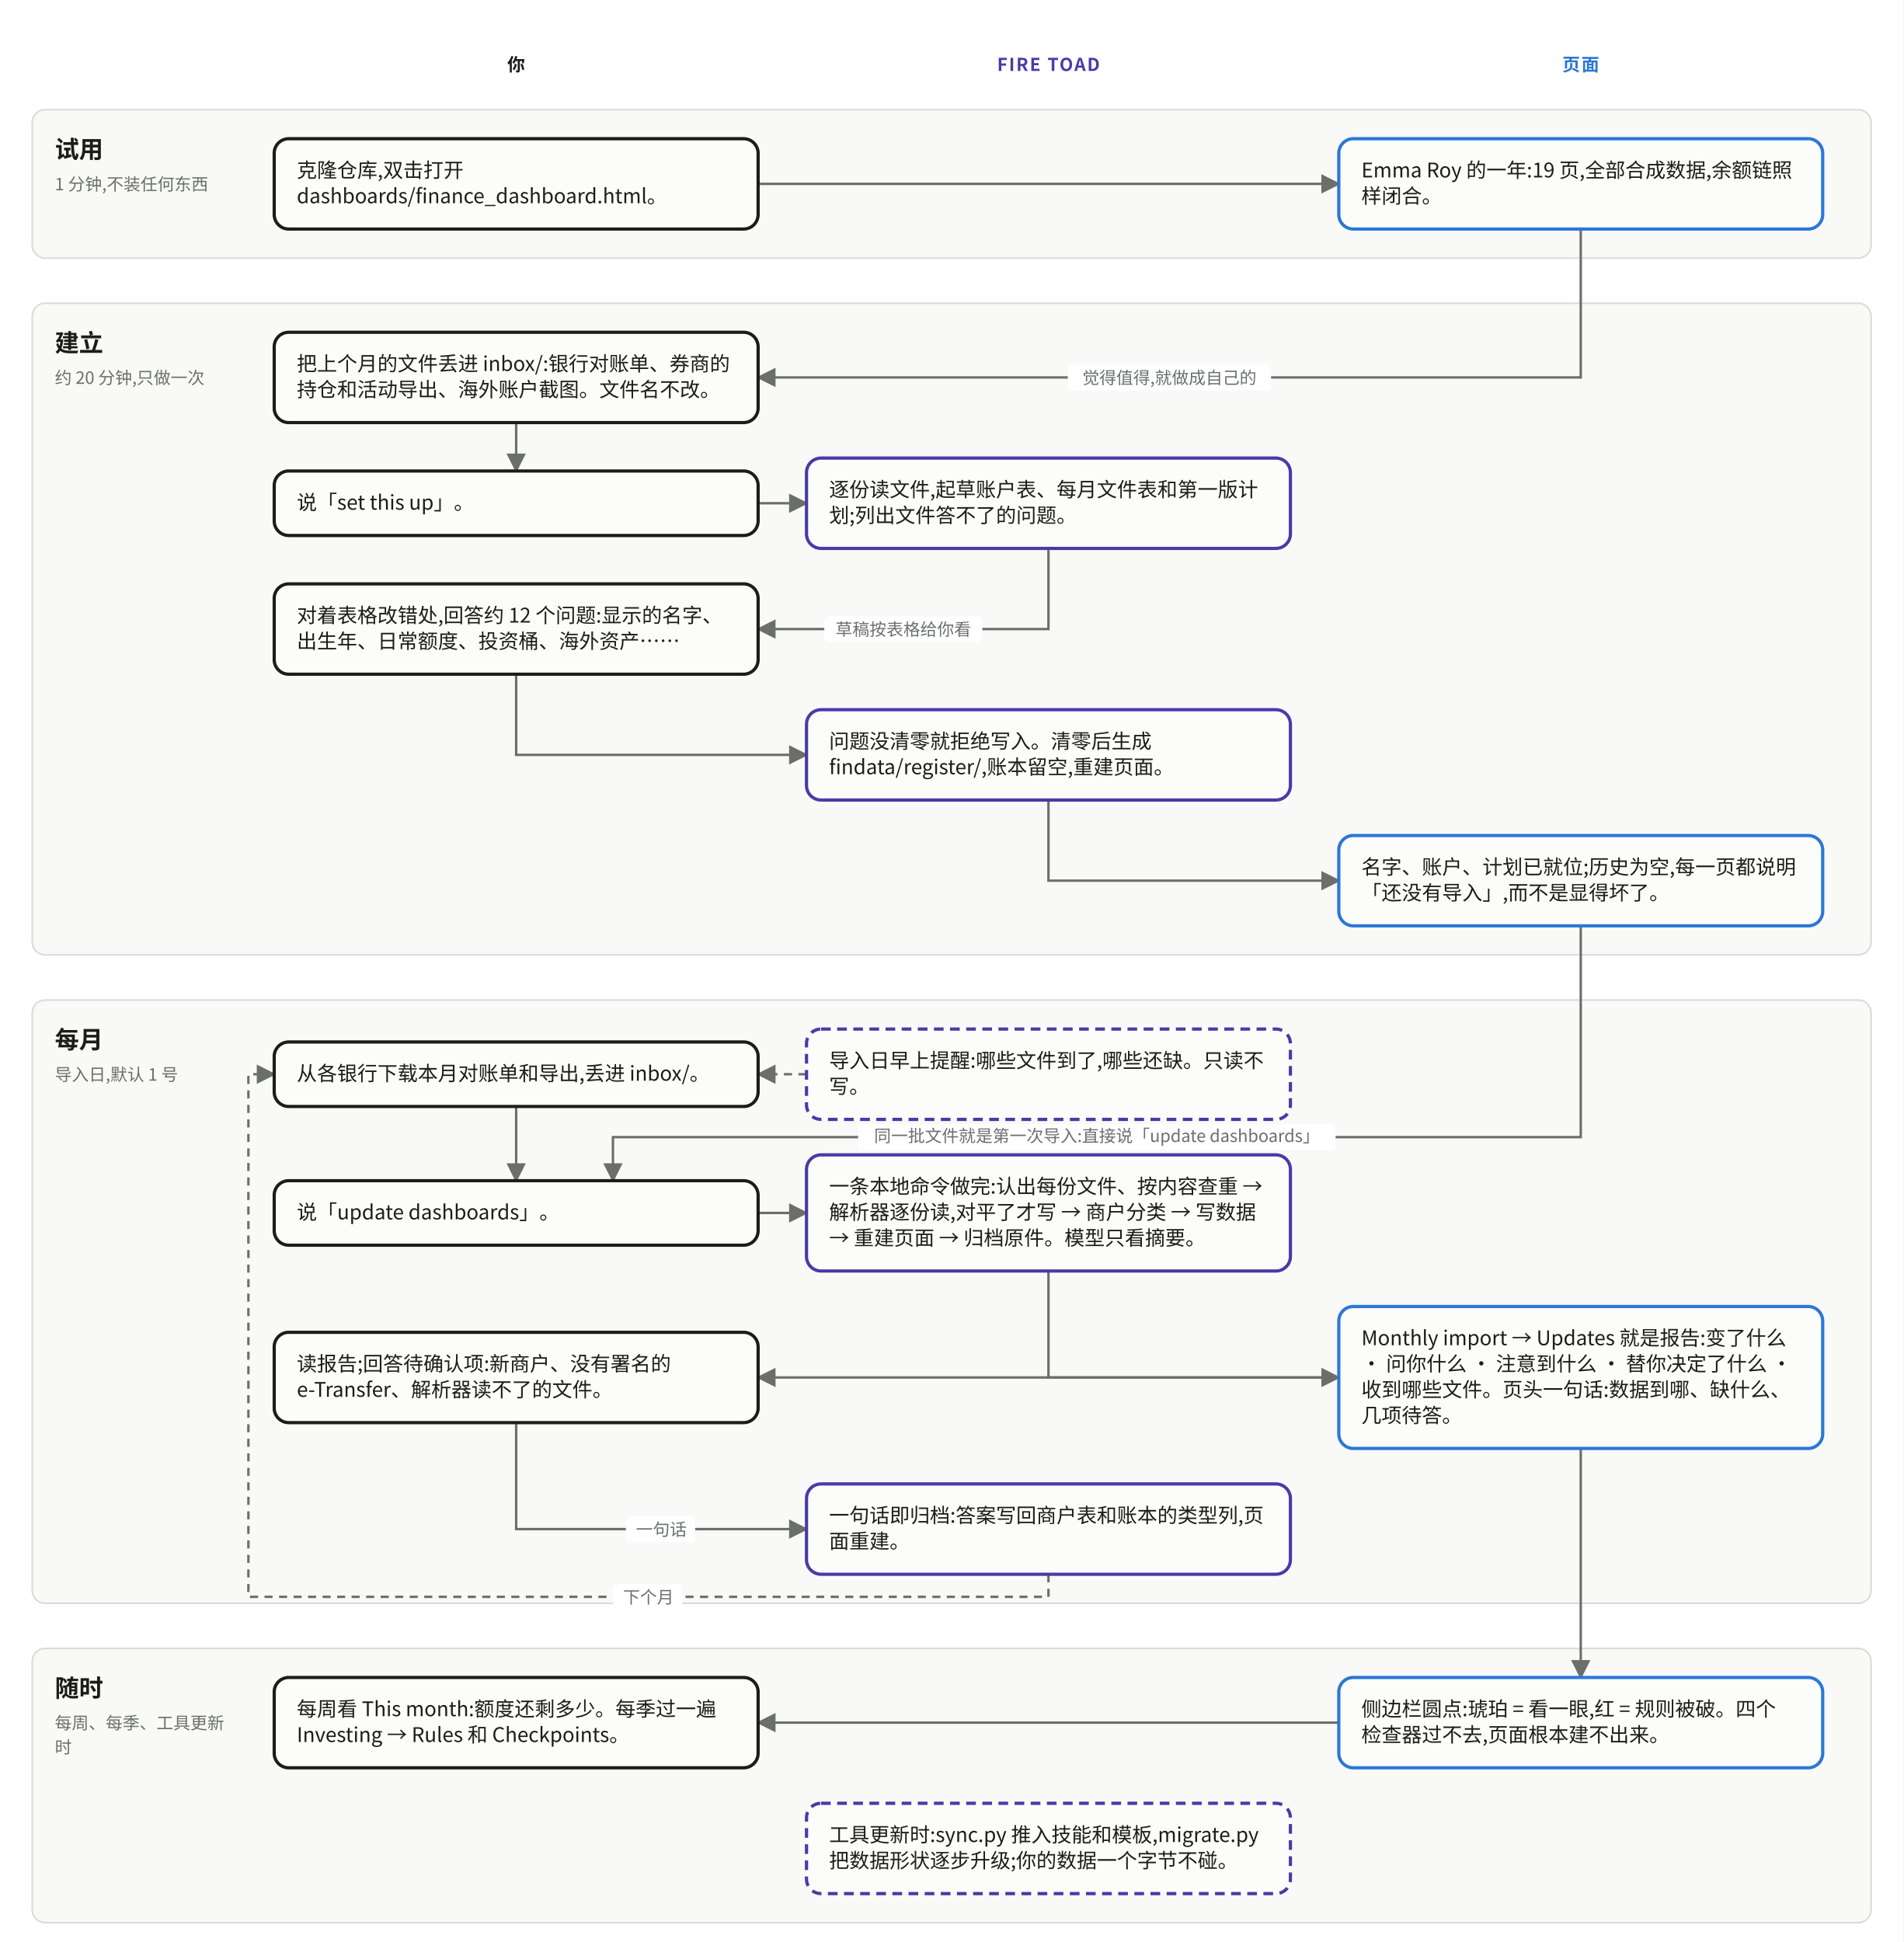
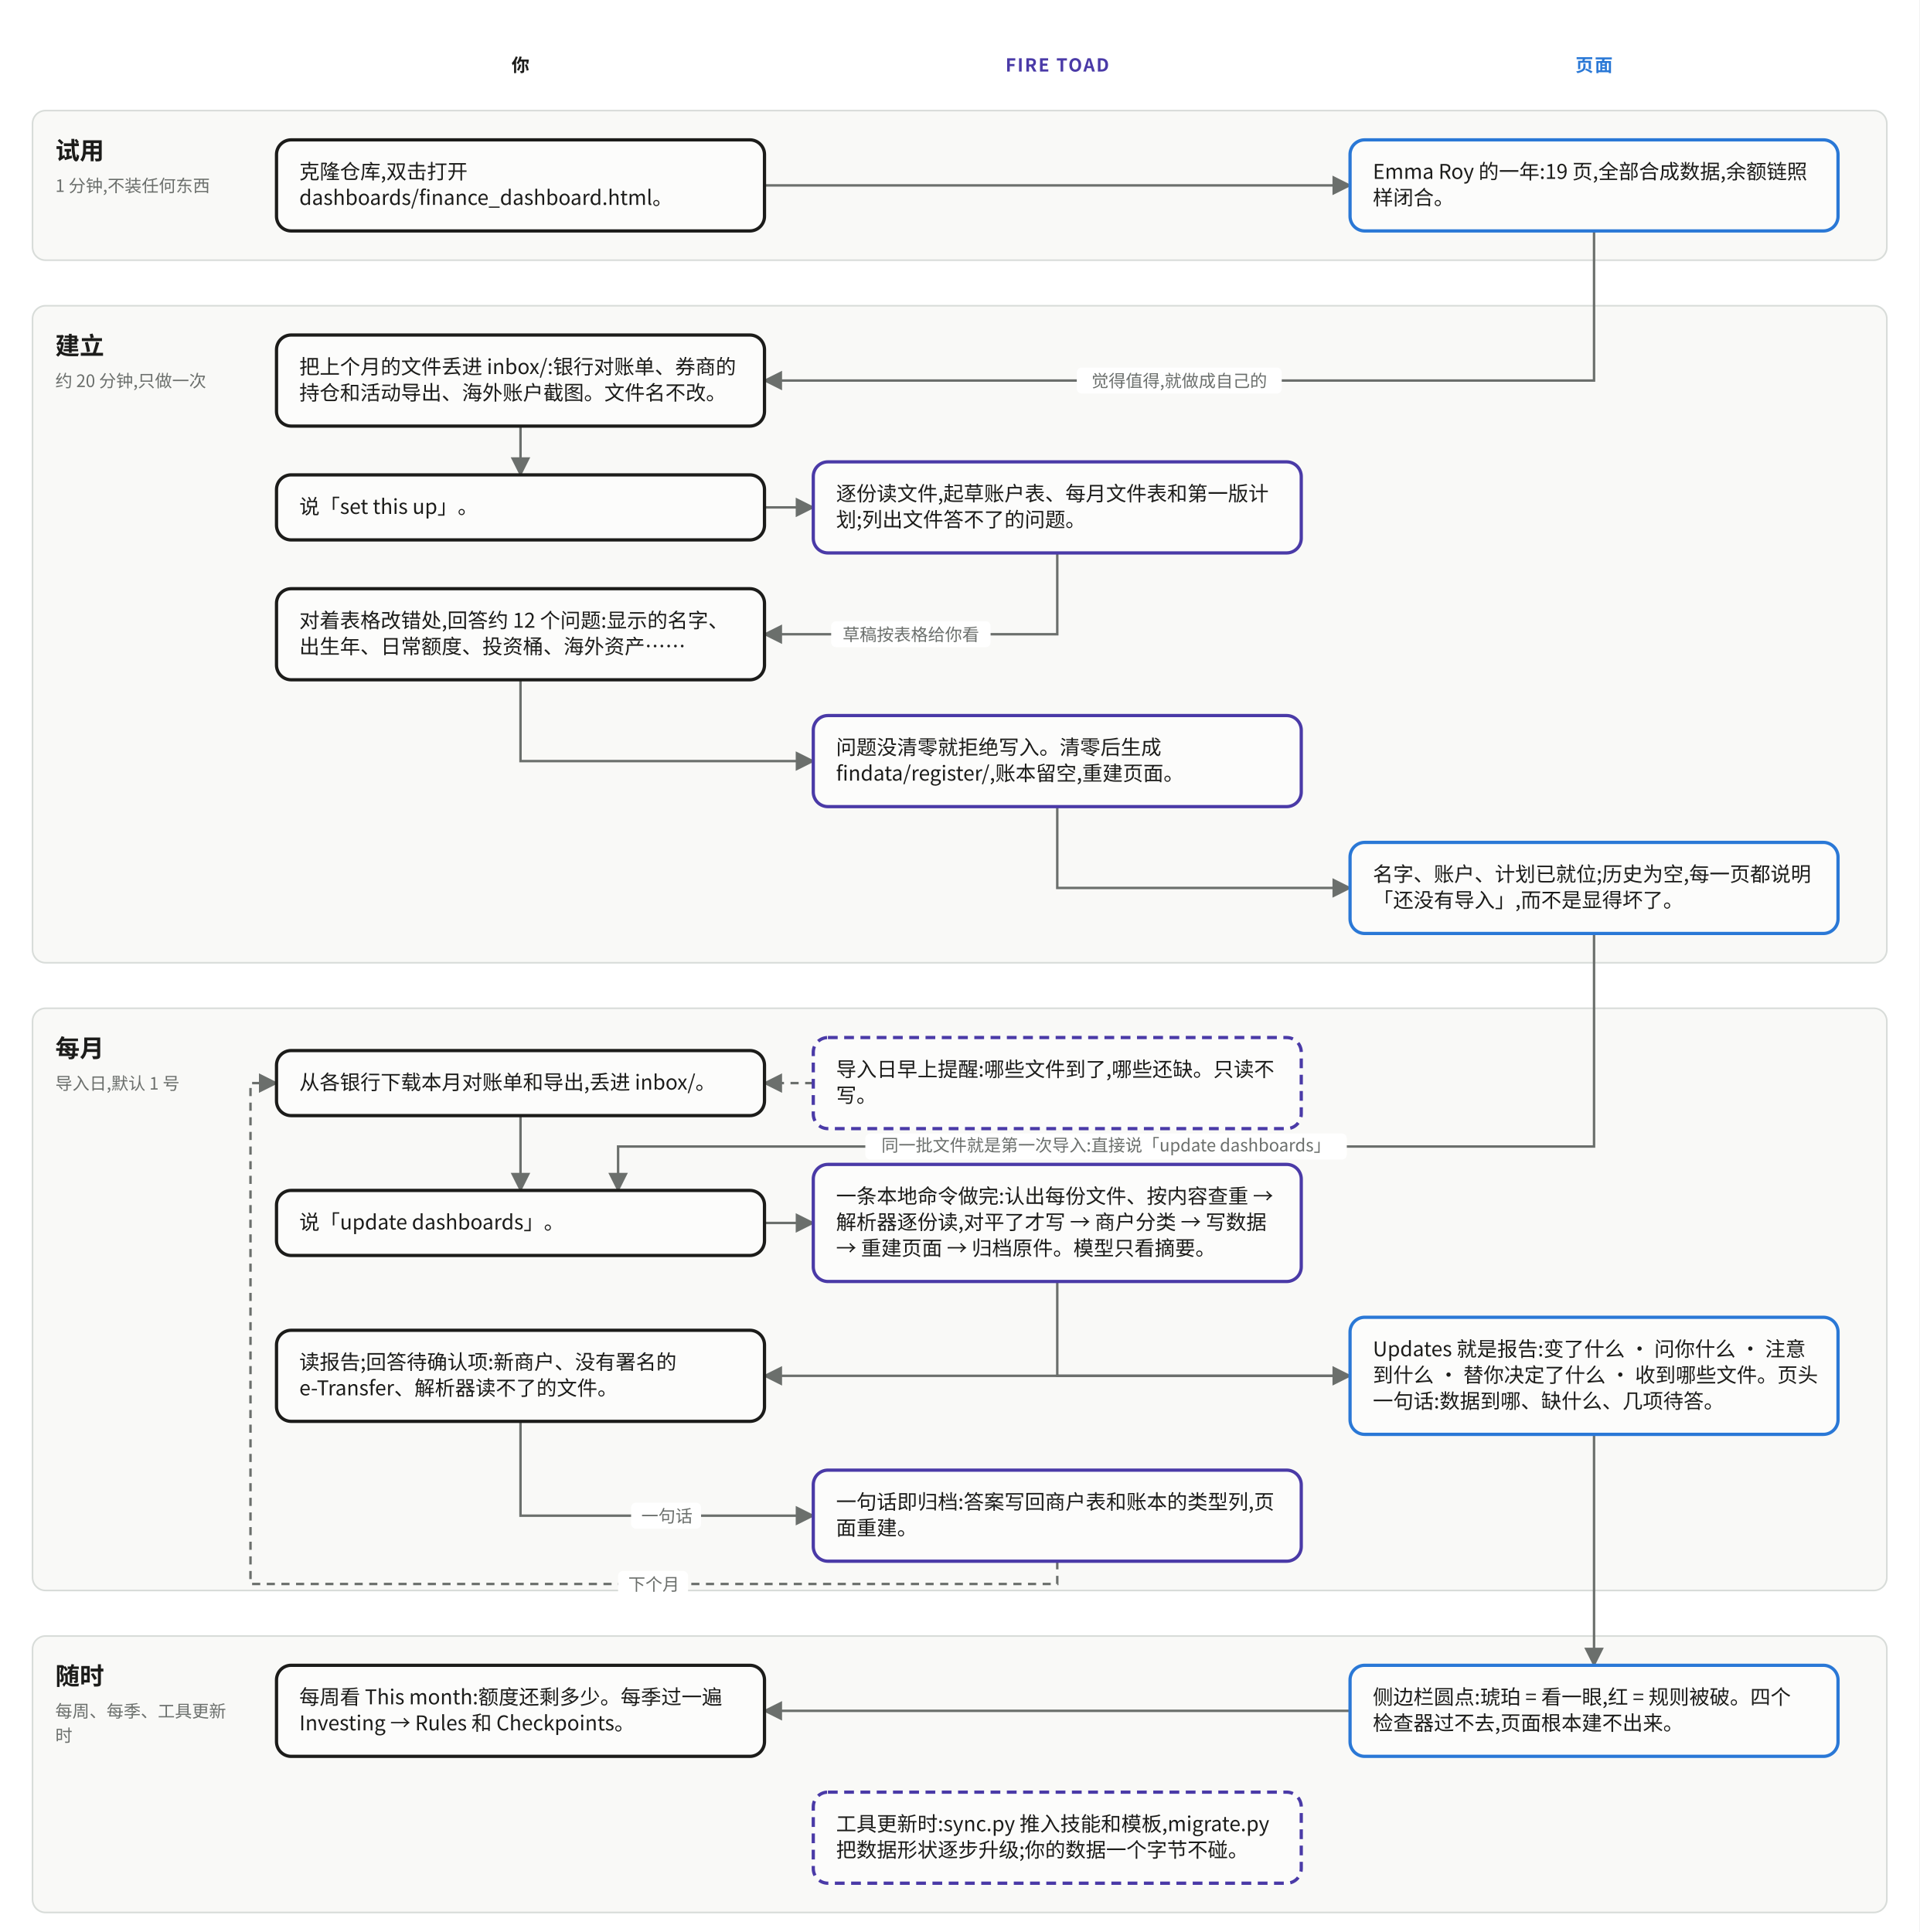
- <svg xmlns="http://www.w3.org/2000/svg" viewBox="0 0 1180 1204" width="1180" height="1204" font-family="system-ui, -apple-system, Segoe UI, PingFang SC, Noto Sans CJK SC, sans-serif" font-size="12.5">
+ <svg xmlns="http://www.w3.org/2000/svg" viewBox="0 0 1180 1188" width="1180" height="1188" font-family="system-ui, -apple-system, Segoe UI, PingFang SC, Noto Sans CJK SC, sans-serif" font-size="12.5">
  <defs>
    <marker id="arr" viewBox="0 0 10 10" refX="9" refY="5" markerWidth="8" markerHeight="8" orient="auto-start-reverse">
      <path d="M0,0 L10,5 L0,10 z" fill="#6b6f6c" />
    </marker>
  </defs>
-   <rect width="1180" height="1204" fill="white" />
+   <rect width="1180" height="1188" fill="white" />
  <rect x="20" y="68" width="1140" height="92" rx="8" fill="#f9f9f7" stroke="#d8dcd9" />
  <text x="34" y="98" fill="#1c1c1a" font-weight="700" font-size="15">试用</text>
  <text x="34" y="118" fill="#6b6f6c" font-size="10.5">1 分钟,不装任何东西</text>
  <rect x="20" y="188" width="1140" height="404" rx="8" fill="#f9f9f7" stroke="#d8dcd9" />
  <text x="34" y="218" fill="#1c1c1a" font-weight="700" font-size="15">建立</text>
  <text x="34" y="238" fill="#6b6f6c" font-size="10.5">约 20 分钟,只做一次</text>
-   <rect x="20" y="620" width="1140" height="374" rx="8" fill="#f9f9f7" stroke="#d8dcd9" />
+   <rect x="20" y="620" width="1140" height="358" rx="8" fill="#f9f9f7" stroke="#d8dcd9" />
  <text x="34" y="650" fill="#1c1c1a" font-weight="700" font-size="15">每月</text>
  <text x="34" y="670" fill="#6b6f6c" font-size="10.5">导入日,默认 1 号</text>
-   <rect x="20" y="1022" width="1140" height="170" rx="8" fill="#f9f9f7" stroke="#d8dcd9" />
-   <text x="34" y="1052" fill="#1c1c1a" font-weight="700" font-size="15">随时</text>
-   <text x="34" y="1072" fill="#6b6f6c" font-size="10.5">每周、每季、工具更新</text>
-   <text x="34" y="1087" fill="#6b6f6c" font-size="10.5">时</text>
+   <rect x="20" y="1006" width="1140" height="170" rx="8" fill="#f9f9f7" stroke="#d8dcd9" />
+   <text x="34" y="1036" fill="#1c1c1a" font-weight="700" font-size="15">随时</text>
+   <text x="34" y="1056" fill="#6b6f6c" font-size="10.5">每周、每季、工具更新</text>
+   <text x="34" y="1071" fill="#6b6f6c" font-size="10.5">时</text>
  <text x="320.0" y="44" text-anchor="middle" fill="#1c1c1a" font-weight="700" font-size="11" letter-spacing=".08em">你</text>
  <text x="650.0" y="44" text-anchor="middle" fill="#4a3aa7" font-weight="700" font-size="11" letter-spacing=".08em">FIRE TOAD</text>
  <text x="980.0" y="44" text-anchor="middle" fill="#2a78d6" font-weight="700" font-size="11" letter-spacing=".08em">页面</text>
  <path d="M470,114 L830,114" fill="none" stroke="#6b6f6c" stroke-width="1.5" marker-end="url(#arr)" />
  <path d="M980,142 L980,234 L470,234" fill="none" stroke="#6b6f6c" stroke-width="1.5" marker-end="url(#arr)" />
  <rect x="662" y="226" width="126" height="16" rx="3" fill="white" />
  <text x="725" y="238" text-anchor="middle" fill="#6b6f6c" font-size="10.5">觉得值得,就做成自己的</text>
  <path d="M320,262 L320,292" fill="none" stroke="#6b6f6c" stroke-width="1.5" marker-end="url(#arr)" />
  <path d="M470,312 L500,312" fill="none" stroke="#6b6f6c" stroke-width="1.5" marker-end="url(#arr)" />
  <path d="M650,340 L650,390 L470,390" fill="none" stroke="#6b6f6c" stroke-width="1.5" marker-end="url(#arr)" />
  <rect x="511" y="382" width="98" height="16" rx="3" fill="white" />
  <text x="560" y="394" text-anchor="middle" fill="#6b6f6c" font-size="10.5">草稿按表格给你看</text>
  <path d="M320,418 L320,468 L500,468" fill="none" stroke="#6b6f6c" stroke-width="1.5" marker-end="url(#arr)" />
  <path d="M650,496 L650,546 L830,546" fill="none" stroke="#6b6f6c" stroke-width="1.5" marker-end="url(#arr)" />
  <path d="M980,574 L980,705 L380,705 L380,732" fill="none" stroke="#6b6f6c" stroke-width="1.5" marker-end="url(#arr)" />
  <rect x="532" y="697" width="296" height="16" rx="3" fill="white" />
  <text x="680" y="708" text-anchor="middle" fill="#6b6f6c" font-size="10.5">同一批文件就是第一次导入:直接说「update dashboards」</text>
  <path d="M500,666 L470,666" fill="none" stroke="#6b6f6c" stroke-width="1.5" marker-end="url(#arr)" stroke-dasharray="5,4" />
  <path d="M320,686 L320,732" fill="none" stroke="#6b6f6c" stroke-width="1.5" marker-end="url(#arr)" />
  <path d="M470,752 L500,752" fill="none" stroke="#6b6f6c" stroke-width="1.5" marker-end="url(#arr)" />
-   <path d="M650,788 L650,854 L830,854" fill="none" stroke="#6b6f6c" stroke-width="1.5" marker-end="url(#arr)" />
-   <path d="M830,854 L470,854" fill="none" stroke="#6b6f6c" stroke-width="1.5" marker-end="url(#arr)" />
-   <path d="M320,882 L320,948 L500,948" fill="none" stroke="#6b6f6c" stroke-width="1.5" marker-end="url(#arr)" />
-   <rect x="388" y="940" width="43" height="16" rx="3" fill="white" />
-   <text x="410" y="952" text-anchor="middle" fill="#6b6f6c" font-size="10.5">一句话</text>
-   <path d="M650,976 L650,990 L154,990 L154,666 L170,666" fill="none" stroke="#6b6f6c" stroke-width="1.5" marker-end="url(#arr)" stroke-dasharray="5,4" />
-   <rect x="380" y="982" width="43" height="16" rx="3" fill="white" />
-   <text x="402" y="994" text-anchor="middle" fill="#6b6f6c" font-size="10.5">下个月</text>
-   <path d="M980,898 L980,1040" fill="none" stroke="#6b6f6c" stroke-width="1.5" marker-end="url(#arr)" />
-   <path d="M830,1068 L470,1068" fill="none" stroke="#6b6f6c" stroke-width="1.5" marker-end="url(#arr)" />
+   <path d="M650,788 L650,846 L830,846" fill="none" stroke="#6b6f6c" stroke-width="1.5" marker-end="url(#arr)" />
+   <path d="M830,846 L470,846" fill="none" stroke="#6b6f6c" stroke-width="1.5" marker-end="url(#arr)" />
+   <path d="M320,874 L320,932 L500,932" fill="none" stroke="#6b6f6c" stroke-width="1.5" marker-end="url(#arr)" />
+   <rect x="388" y="924" width="43" height="16" rx="3" fill="white" />
+   <text x="410" y="936" text-anchor="middle" fill="#6b6f6c" font-size="10.5">一句话</text>
+   <path d="M650,960 L650,974 L154,974 L154,666 L170,666" fill="none" stroke="#6b6f6c" stroke-width="1.5" marker-end="url(#arr)" stroke-dasharray="5,4" />
+   <rect x="380" y="966" width="43" height="16" rx="3" fill="white" />
+   <text x="402" y="978" text-anchor="middle" fill="#6b6f6c" font-size="10.5">下个月</text>
+   <path d="M980,882 L980,1024" fill="none" stroke="#6b6f6c" stroke-width="1.5" marker-end="url(#arr)" />
+   <path d="M830,1052 L470,1052" fill="none" stroke="#6b6f6c" stroke-width="1.5" marker-end="url(#arr)" />
  <rect x="170" y="86" width="300" height="56" rx="9" fill="#fcfcfb" stroke="#1c1c1a" stroke-width="2" />
  <text x="184" y="110" fill="#1c1c1a">克隆仓库,双击打开</text>
  <text x="184" y="126" fill="#1c1c1a">dashboards/finance_dashboard.html。</text>
  <rect x="830" y="86" width="300" height="56" rx="9" fill="#fcfcfb" stroke="#2a78d6" stroke-width="2" />
  <text x="844" y="110" fill="#1c1c1a">Emma Roy 的一年:19 页,全部合成数据,余额链照</text>
  <text x="844" y="126" fill="#1c1c1a">样闭合。</text>
  <rect x="170" y="206" width="300" height="56" rx="9" fill="#fcfcfb" stroke="#1c1c1a" stroke-width="2" />
  <text x="184" y="230" fill="#1c1c1a">把上个月的文件丢进 inbox/:银行对账单、券商的</text>
  <text x="184" y="246" fill="#1c1c1a">持仓和活动导出、海外账户截图。文件名不改。</text>
  <rect x="170" y="292" width="300" height="40" rx="9" fill="#fcfcfb" stroke="#1c1c1a" stroke-width="2" />
  <text x="184" y="316" fill="#1c1c1a">说「set this up」。</text>
  <rect x="500" y="284" width="300" height="56" rx="9" fill="#fcfcfb" stroke="#4a3aa7" stroke-width="2" />
  <text x="514" y="308" fill="#1c1c1a">逐份读文件,起草账户表、每月文件表和第一版计</text>
  <text x="514" y="324" fill="#1c1c1a">划;列出文件答不了的问题。</text>
  <rect x="170" y="362" width="300" height="56" rx="9" fill="#fcfcfb" stroke="#1c1c1a" stroke-width="2" />
  <text x="184" y="386" fill="#1c1c1a">对着表格改错处,回答约 12 个问题:显示的名字、</text>
  <text x="184" y="402" fill="#1c1c1a">出生年、日常额度、投资桶、海外资产……</text>
  <rect x="500" y="440" width="300" height="56" rx="9" fill="#fcfcfb" stroke="#4a3aa7" stroke-width="2" />
  <text x="514" y="464" fill="#1c1c1a">问题没清零就拒绝写入。清零后生成</text>
  <text x="514" y="480" fill="#1c1c1a">findata/register/,账本留空,重建页面。</text>
  <rect x="830" y="518" width="300" height="56" rx="9" fill="#fcfcfb" stroke="#2a78d6" stroke-width="2" />
  <text x="844" y="542" fill="#1c1c1a">名字、账户、计划已就位;历史为空,每一页都说明</text>
  <text x="844" y="558" fill="#1c1c1a">「还没有导入」,而不是显得坏了。</text>
  <rect x="500" y="638" width="300" height="56" rx="9" fill="#fcfcfb" stroke="#4a3aa7" stroke-width="2" stroke-dasharray="6,4" />
  <text x="514" y="662" fill="#1c1c1a">导入日早上提醒:哪些文件到了,哪些还缺。只读不</text>
  <text x="514" y="678" fill="#1c1c1a">写。</text>
  <rect x="170" y="646" width="300" height="40" rx="9" fill="#fcfcfb" stroke="#1c1c1a" stroke-width="2" />
  <text x="184" y="670" fill="#1c1c1a">从各银行下载本月对账单和导出,丢进 inbox/。</text>
  <rect x="170" y="732" width="300" height="40" rx="9" fill="#fcfcfb" stroke="#1c1c1a" stroke-width="2" />
  <text x="184" y="756" fill="#1c1c1a">说「update dashboards」。</text>
  <rect x="500" y="716" width="300" height="72" rx="9" fill="#fcfcfb" stroke="#4a3aa7" stroke-width="2" />
  <text x="514" y="740" fill="#1c1c1a">一条本地命令做完:认出每份文件、按内容查重 →</text>
  <text x="514" y="756" fill="#1c1c1a">解析器逐份读,对平了才写 → 商户分类 → 写数据</text>
  <text x="514" y="772" fill="#1c1c1a">→ 重建页面 → 归档原件。模型只看摘要。</text>
-   <rect x="830" y="810" width="300" height="88" rx="9" fill="#fcfcfb" stroke="#2a78d6" stroke-width="2" />
-   <text x="844" y="834" fill="#1c1c1a">Monthly import → Updates 就是报告:变了什么</text>
-   <text x="844" y="850" fill="#1c1c1a">· 问你什么 · 注意到什么 · 替你决定了什么 ·</text>
-   <text x="844" y="866" fill="#1c1c1a">收到哪些文件。页头一句话:数据到哪、缺什么、</text>
-   <text x="844" y="882" fill="#1c1c1a">几项待答。</text>
-   <rect x="170" y="826" width="300" height="56" rx="9" fill="#fcfcfb" stroke="#1c1c1a" stroke-width="2" />
-   <text x="184" y="850" fill="#1c1c1a">读报告;回答待确认项:新商户、没有署名的</text>
-   <text x="184" y="866" fill="#1c1c1a">e-Transfer、解析器读不了的文件。</text>
-   <rect x="500" y="920" width="300" height="56" rx="9" fill="#fcfcfb" stroke="#4a3aa7" stroke-width="2" />
-   <text x="514" y="944" fill="#1c1c1a">一句话即归档:答案写回商户表和账本的类型列,页</text>
-   <text x="514" y="960" fill="#1c1c1a">面重建。</text>
-   <rect x="170" y="1040" width="300" height="56" rx="9" fill="#fcfcfb" stroke="#1c1c1a" stroke-width="2" />
-   <text x="184" y="1064" fill="#1c1c1a">每周看 This month:额度还剩多少。每季过一遍</text>
-   <text x="184" y="1080" fill="#1c1c1a">Investing → Rules 和 Checkpoints。</text>
-   <rect x="830" y="1040" width="300" height="56" rx="9" fill="#fcfcfb" stroke="#2a78d6" stroke-width="2" />
-   <text x="844" y="1064" fill="#1c1c1a">侧边栏圆点:琥珀 = 看一眼,红 = 规则被破。四个</text>
-   <text x="844" y="1080" fill="#1c1c1a">检查器过不去,页面根本建不出来。</text>
-   <rect x="500" y="1118" width="300" height="56" rx="9" fill="#fcfcfb" stroke="#4a3aa7" stroke-width="2" stroke-dasharray="6,4" />
-   <text x="514" y="1142" fill="#1c1c1a">工具更新时:sync.py 推入技能和模板,migrate.py</text>
-   <text x="514" y="1158" fill="#1c1c1a">把数据形状逐步升级;你的数据一个字节不碰。</text>
+   <rect x="830" y="810" width="300" height="72" rx="9" fill="#fcfcfb" stroke="#2a78d6" stroke-width="2" />
+   <text x="844" y="834" fill="#1c1c1a">Updates 就是报告:变了什么 · 问你什么 · 注意</text>
+   <text x="844" y="850" fill="#1c1c1a">到什么 · 替你决定了什么 · 收到哪些文件。页头</text>
+   <text x="844" y="866" fill="#1c1c1a">一句话:数据到哪、缺什么、几项待答。</text>
+   <rect x="170" y="818" width="300" height="56" rx="9" fill="#fcfcfb" stroke="#1c1c1a" stroke-width="2" />
+   <text x="184" y="842" fill="#1c1c1a">读报告;回答待确认项:新商户、没有署名的</text>
+   <text x="184" y="858" fill="#1c1c1a">e-Transfer、解析器读不了的文件。</text>
+   <rect x="500" y="904" width="300" height="56" rx="9" fill="#fcfcfb" stroke="#4a3aa7" stroke-width="2" />
+   <text x="514" y="928" fill="#1c1c1a">一句话即归档:答案写回商户表和账本的类型列,页</text>
+   <text x="514" y="944" fill="#1c1c1a">面重建。</text>
+   <rect x="170" y="1024" width="300" height="56" rx="9" fill="#fcfcfb" stroke="#1c1c1a" stroke-width="2" />
+   <text x="184" y="1048" fill="#1c1c1a">每周看 This month:额度还剩多少。每季过一遍</text>
+   <text x="184" y="1064" fill="#1c1c1a">Investing → Rules 和 Checkpoints。</text>
+   <rect x="830" y="1024" width="300" height="56" rx="9" fill="#fcfcfb" stroke="#2a78d6" stroke-width="2" />
+   <text x="844" y="1048" fill="#1c1c1a">侧边栏圆点:琥珀 = 看一眼,红 = 规则被破。四个</text>
+   <text x="844" y="1064" fill="#1c1c1a">检查器过不去,页面根本建不出来。</text>
+   <rect x="500" y="1102" width="300" height="56" rx="9" fill="#fcfcfb" stroke="#4a3aa7" stroke-width="2" stroke-dasharray="6,4" />
+   <text x="514" y="1126" fill="#1c1c1a">工具更新时:sync.py 推入技能和模板,migrate.py</text>
+   <text x="514" y="1142" fill="#1c1c1a">把数据形状逐步升级;你的数据一个字节不碰。</text>
</svg>
